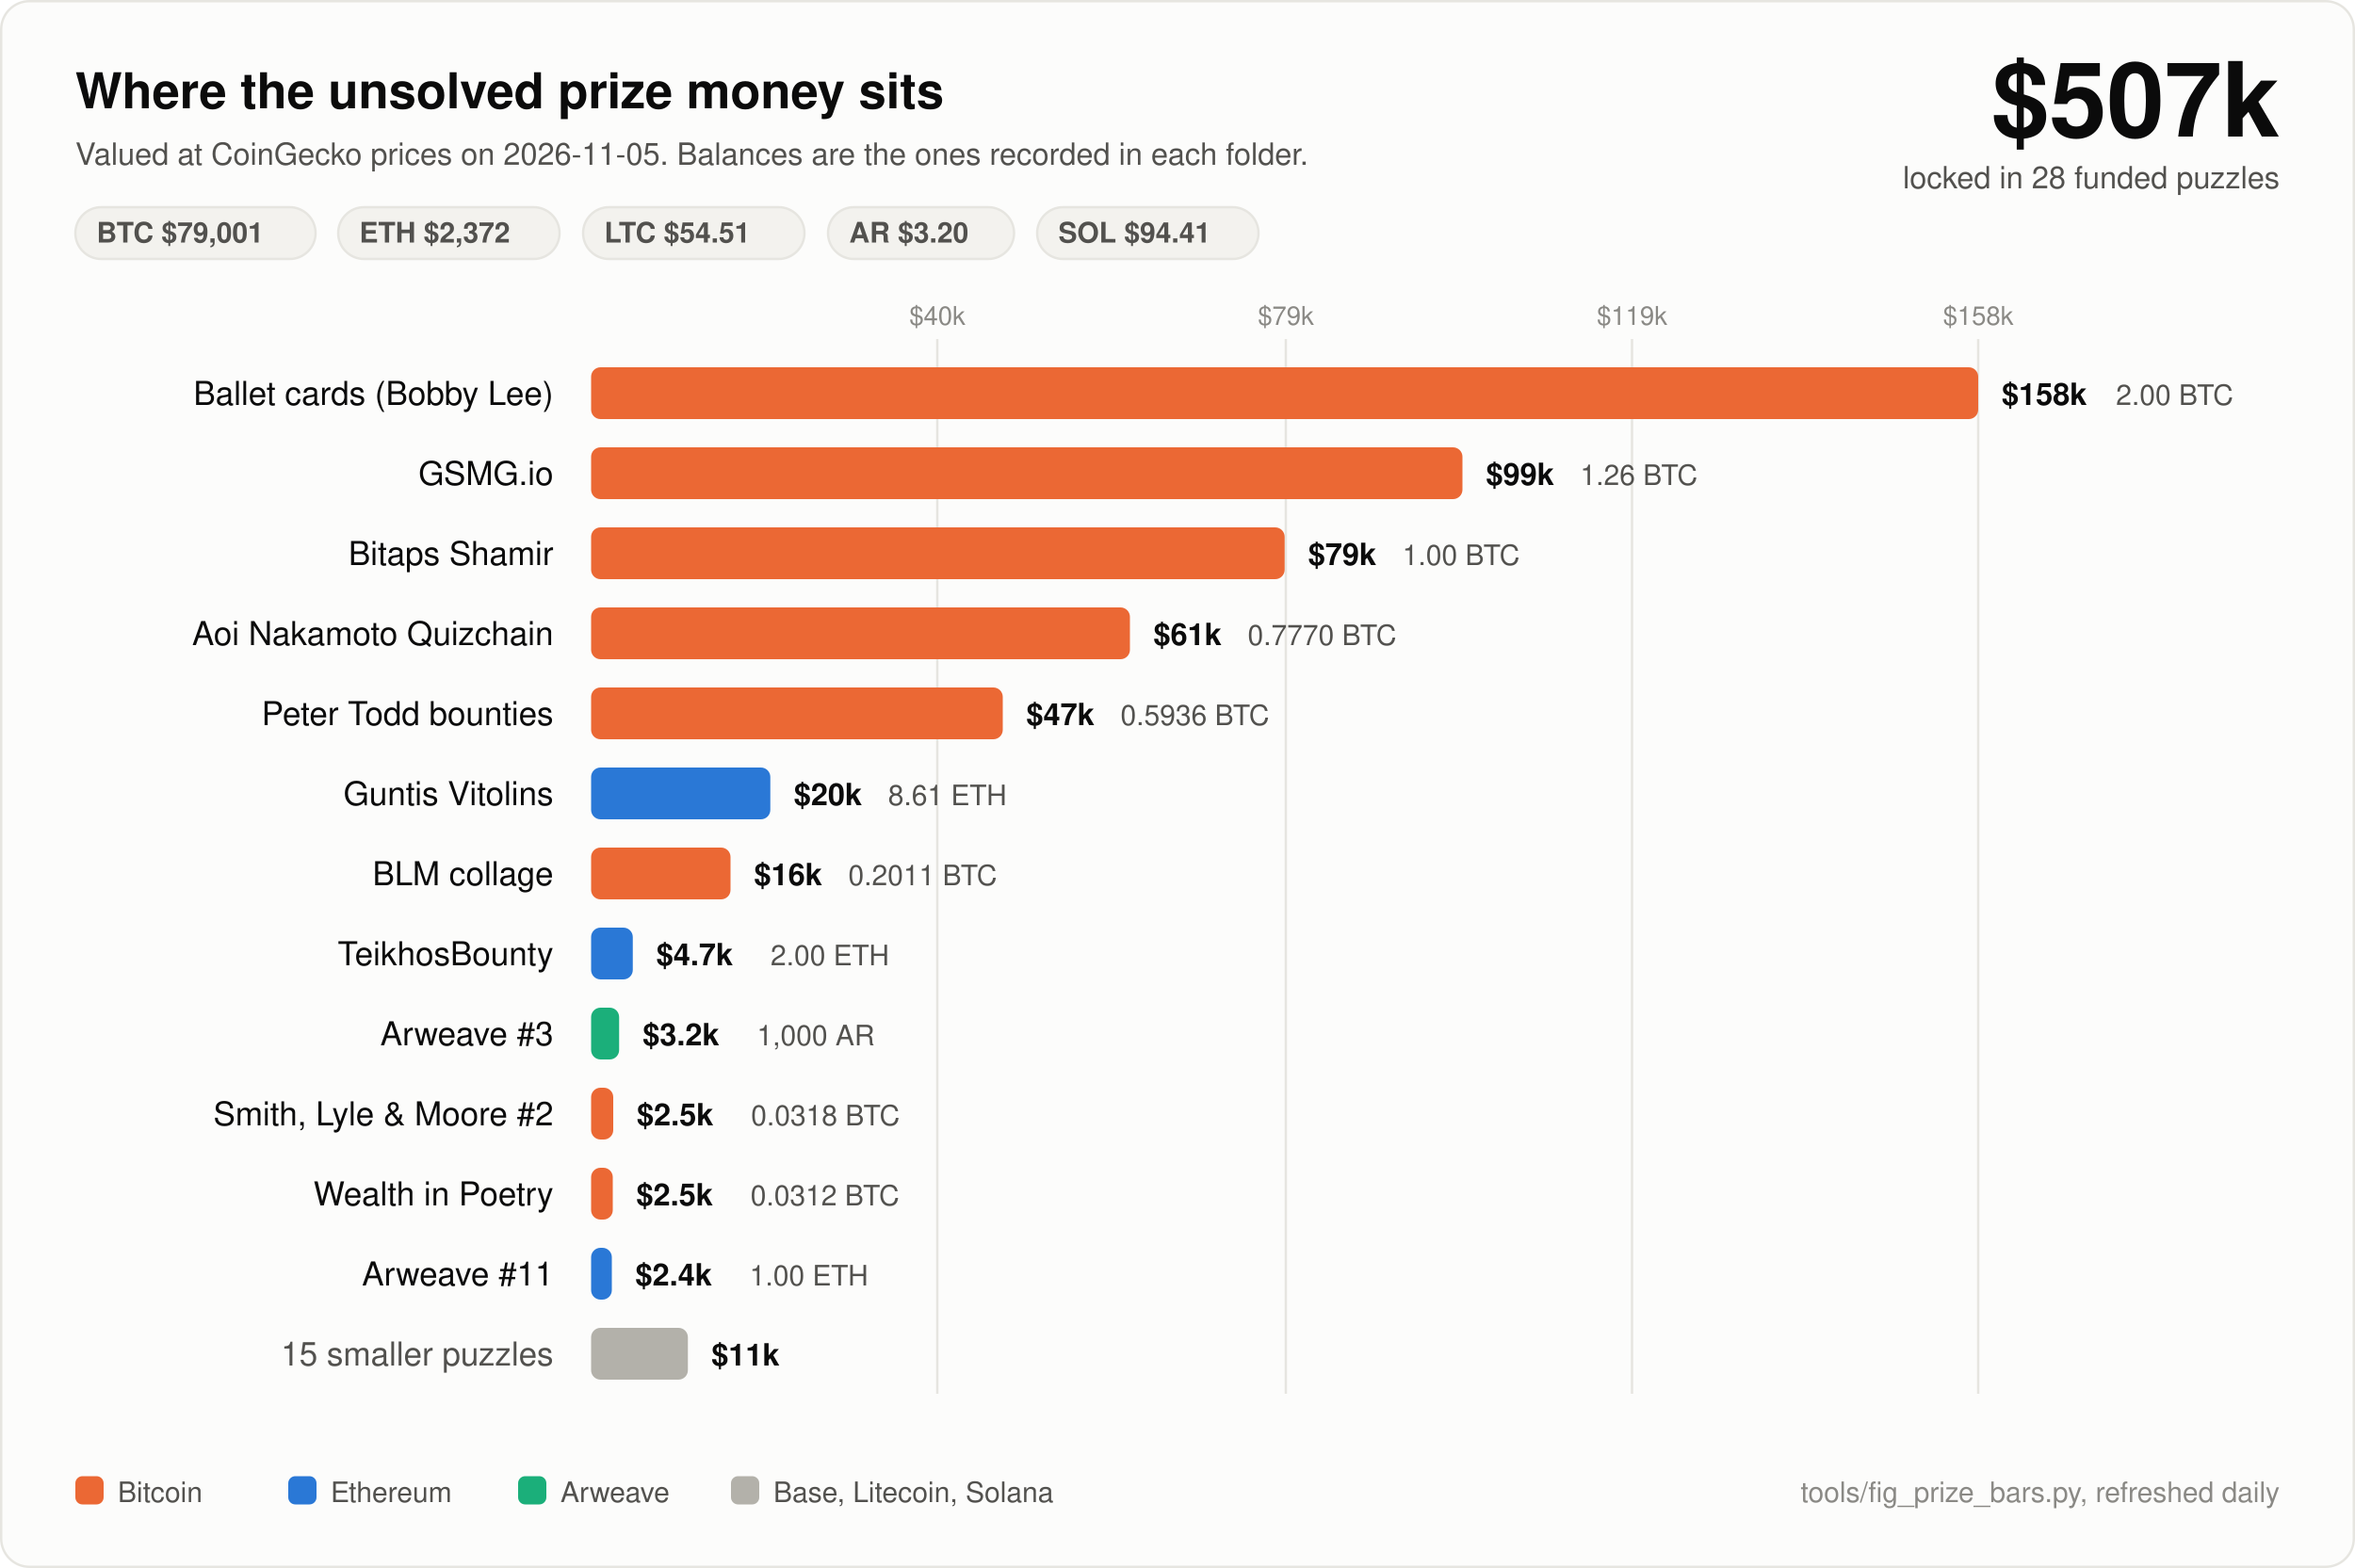
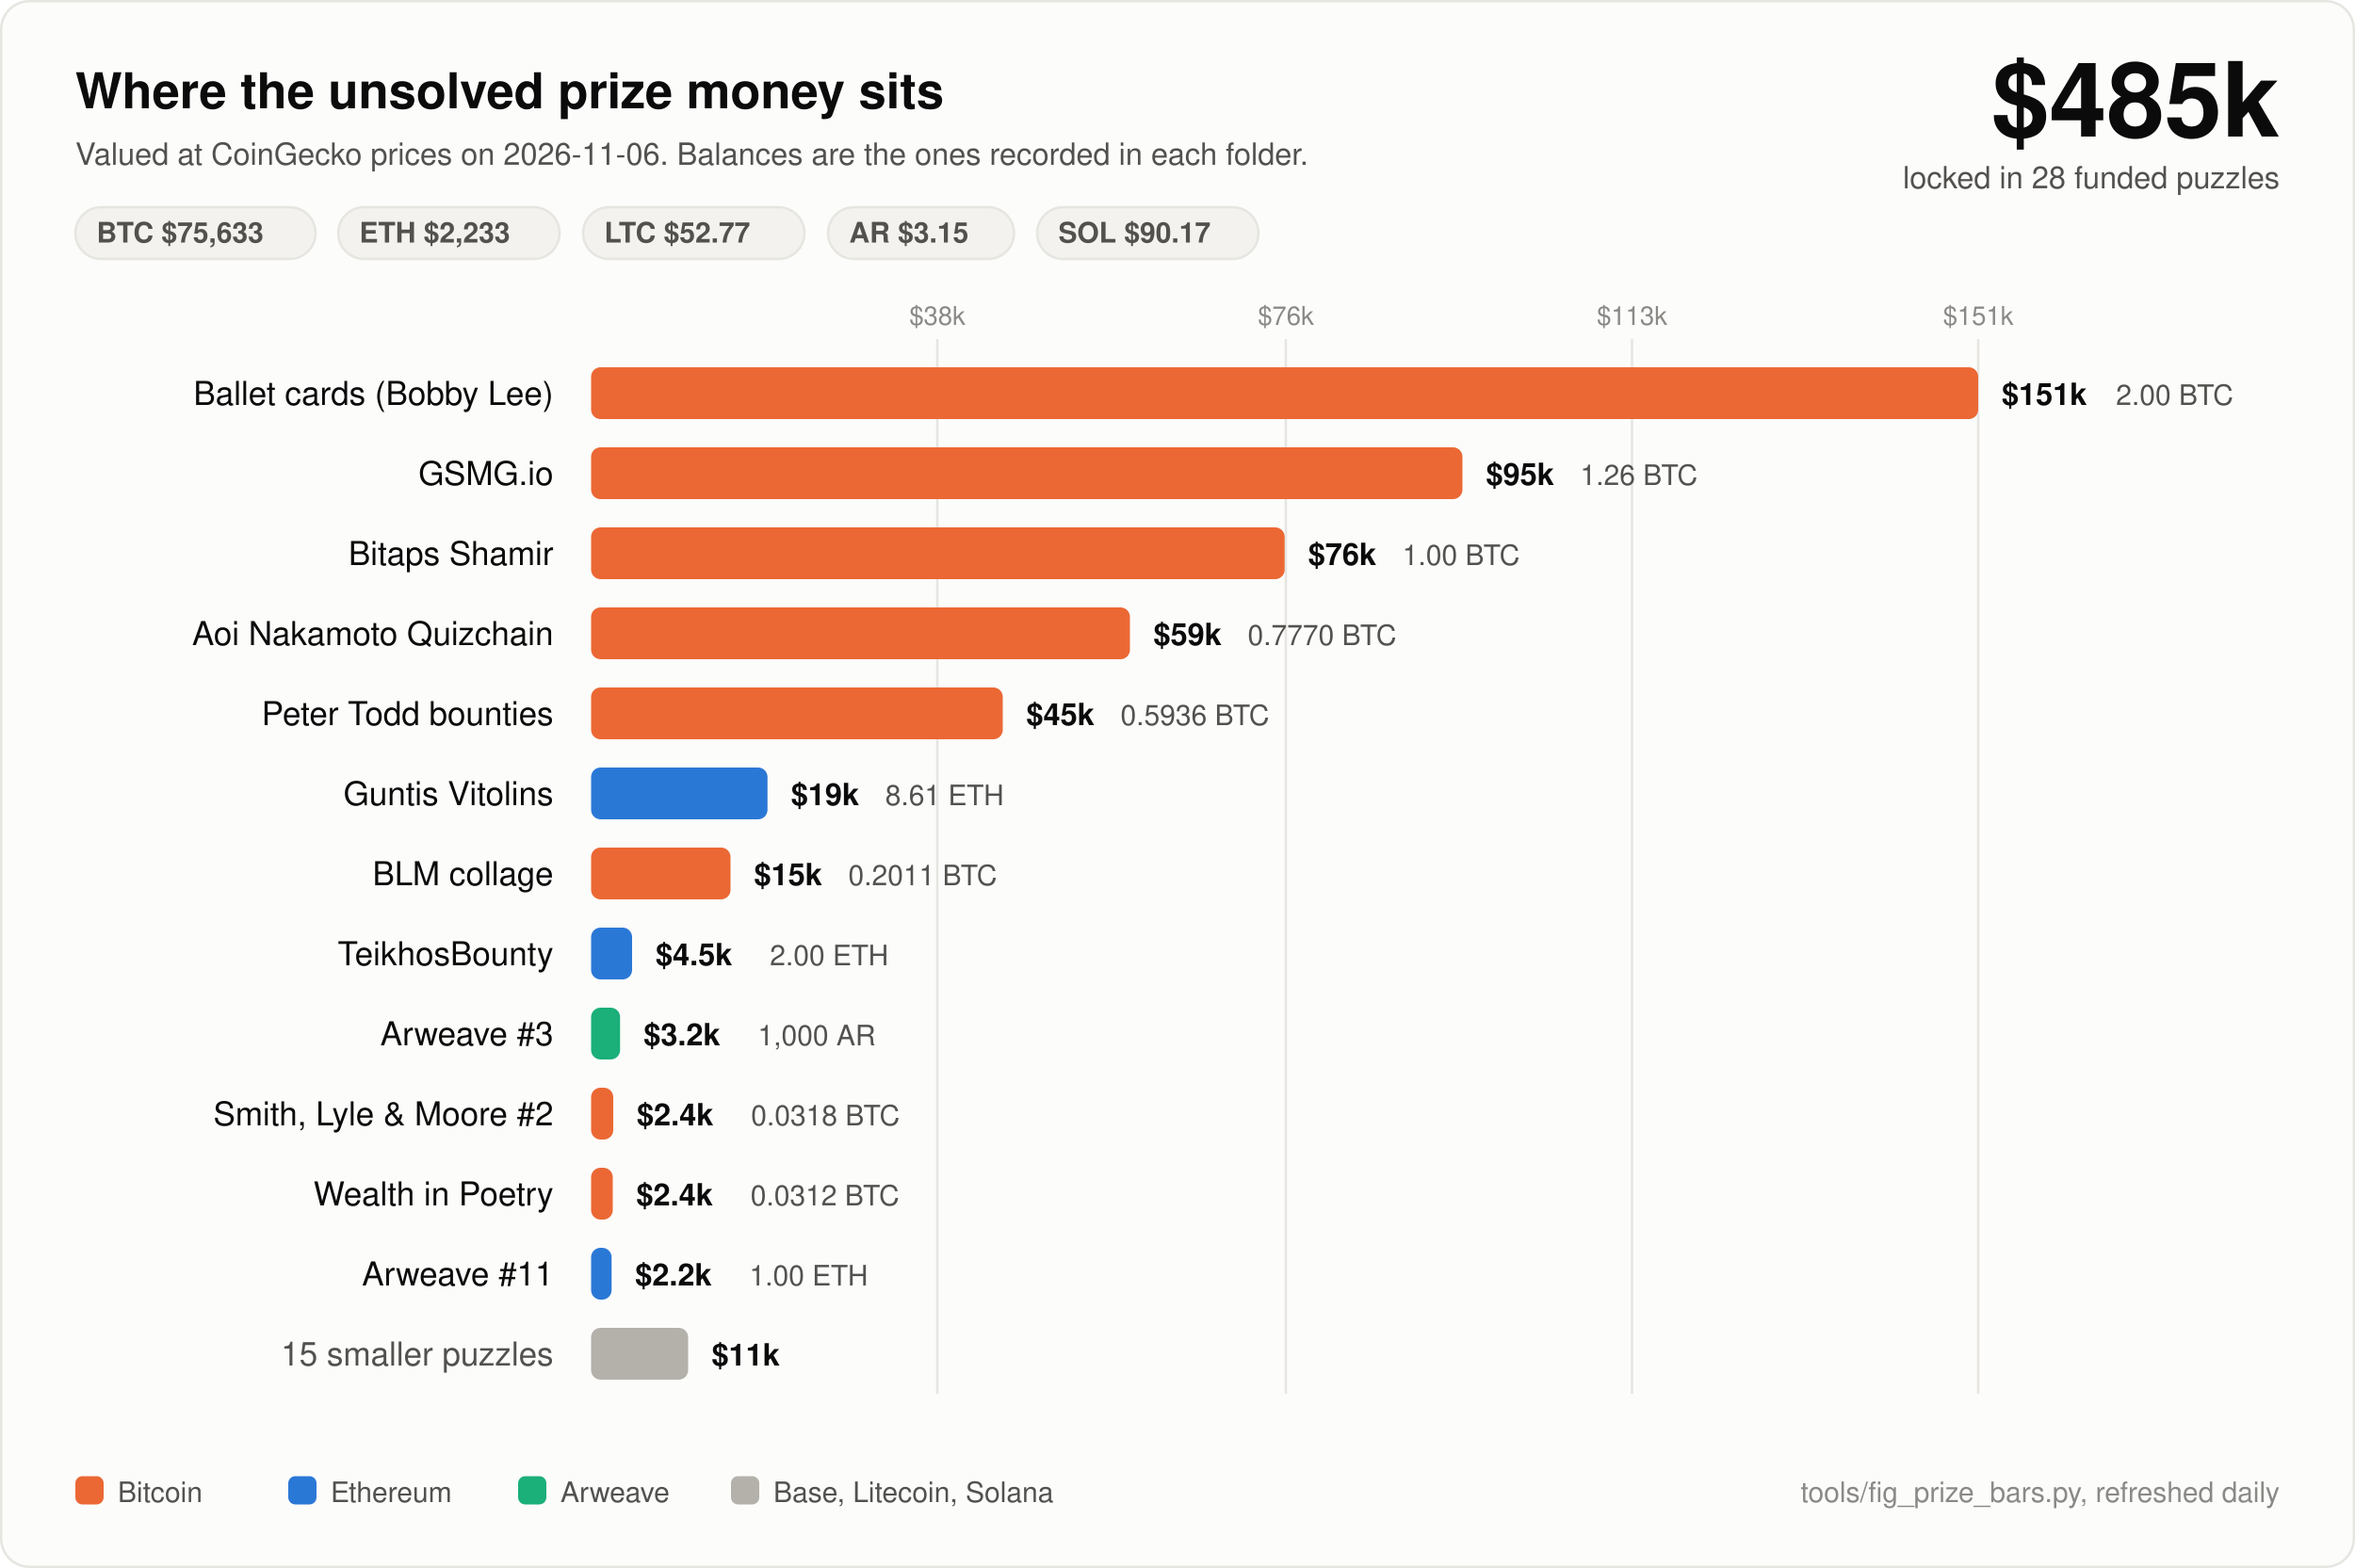
<svg xmlns="http://www.w3.org/2000/svg" width="1000" height="666" viewBox="0 0 1000 666" font-family="ui-sans-serif, -apple-system, Segoe UI, Helvetica, Arial, sans-serif">
  <rect x="0.5" y="0.5" width="999" height="665" rx="12" fill="#fcfcfb" stroke="#e6e5e0" />
  <text x="32" y="46" fill="#0b0b0b" font-size="21" font-weight="700">Where the unsolved prize money sits</text>
-   <text x="32" y="70" fill="#52514e" font-size="13">Valued at CoinGecko prices on 2026-11-05. Balances are the ones recorded in each folder.</text>
-   <text x="968" y="58" fill="#0b0b0b" font-size="44" font-weight="700" text-anchor="end">$507k</text>
+   <text x="32" y="70" fill="#52514e" font-size="13">Valued at CoinGecko prices on 2026-11-06. Balances are the ones recorded in each folder.</text>
+   <text x="968" y="58" fill="#0b0b0b" font-size="44" font-weight="700" text-anchor="end">$485k</text>
  <text x="968" y="80" fill="#52514e" font-size="13" text-anchor="end">locked in 28 funded puzzles</text>
  <rect x="32" y="88" width="102" height="22" rx="11" fill="#f3f2ee" stroke="#e6e5e0" />
-   <text x="41" y="103" fill="#52514e" font-size="12" font-weight="600">BTC $79,001</text>
+   <text x="41" y="103" fill="#52514e" font-size="12" font-weight="600">BTC $75,633</text>
  <rect x="143.6" y="88" width="94" height="22" rx="11" fill="#f3f2ee" stroke="#e6e5e0" />
-   <text x="152.6" y="103" fill="#52514e" font-size="12" font-weight="600">ETH $2,372</text>
+   <text x="152.6" y="103" fill="#52514e" font-size="12" font-weight="600">ETH $2,233</text>
  <rect x="247.6" y="88" width="94" height="22" rx="11" fill="#f3f2ee" stroke="#e6e5e0" />
-   <text x="256.6" y="103" fill="#52514e" font-size="12" font-weight="600">LTC $54.51</text>
+   <text x="256.6" y="103" fill="#52514e" font-size="12" font-weight="600">LTC $52.77</text>
  <rect x="351.6" y="88" width="79" height="22" rx="11" fill="#f3f2ee" stroke="#e6e5e0" />
-   <text x="360.6" y="103" fill="#52514e" font-size="12" font-weight="600">AR $3.20</text>
+   <text x="360.6" y="103" fill="#52514e" font-size="12" font-weight="600">AR $3.15</text>
  <rect x="440.4" y="88" width="94" height="22" rx="11" fill="#f3f2ee" stroke="#e6e5e0" />
-   <text x="449.4" y="103" fill="#52514e" font-size="12" font-weight="600">SOL $94.41</text>
+   <text x="449.4" y="103" fill="#52514e" font-size="12" font-weight="600">SOL $90.17</text>
  <line x1="398" y1="144" x2="398" y2="592" stroke="#e6e5e0" stroke-width="1" />
-   <text x="398" y="138" fill="#8a8985" font-size="11" text-anchor="middle">$40k</text>
+   <text x="398" y="138" fill="#8a8985" font-size="11" text-anchor="middle">$38k</text>
  <line x1="546" y1="144" x2="546" y2="592" stroke="#e6e5e0" stroke-width="1" />
-   <text x="546" y="138" fill="#8a8985" font-size="11" text-anchor="middle">$79k</text>
+   <text x="546" y="138" fill="#8a8985" font-size="11" text-anchor="middle">$76k</text>
  <line x1="693" y1="144" x2="693" y2="592" stroke="#e6e5e0" stroke-width="1" />
-   <text x="693" y="138" fill="#8a8985" font-size="11" text-anchor="middle">$119k</text>
+   <text x="693" y="138" fill="#8a8985" font-size="11" text-anchor="middle">$113k</text>
  <line x1="840" y1="144" x2="840" y2="592" stroke="#e6e5e0" stroke-width="1" />
-   <text x="840" y="138" fill="#8a8985" font-size="11" text-anchor="middle">$158k</text>
+   <text x="840" y="138" fill="#8a8985" font-size="11" text-anchor="middle">$151k</text>
  <text x="235" y="172" fill="#0b0b0b" font-size="14" text-anchor="end">Ballet cards (Bobby Lee)</text>
  <rect x="251" y="156" width="589.0" height="22" rx="4" fill="#eb6834" />
-   <text x="850.0" y="172" fill="#0b0b0b" font-size="13" font-weight="600">$158k</text>
+   <text x="850.0" y="172" fill="#0b0b0b" font-size="13" font-weight="600">$151k</text>
  <text x="898.5" y="172" fill="#52514e" font-size="12">2.00 BTC</text>
  <text x="235" y="206" fill="#0b0b0b" font-size="14" text-anchor="end">GSMG.io</text>
  <rect x="251" y="190" width="370.0" height="22" rx="4" fill="#eb6834" />
-   <text x="631.0" y="206" fill="#0b0b0b" font-size="13" font-weight="600">$99k</text>
+   <text x="631.0" y="206" fill="#0b0b0b" font-size="13" font-weight="600">$95k</text>
  <text x="671.0" y="206" fill="#52514e" font-size="12">1.26 BTC</text>
  <text x="235" y="240" fill="#0b0b0b" font-size="14" text-anchor="end">Bitaps Shamir</text>
  <rect x="251" y="224" width="294.5" height="22" rx="4" fill="#eb6834" />
-   <text x="555.5" y="240" fill="#0b0b0b" font-size="13" font-weight="600">$79k</text>
+   <text x="555.5" y="240" fill="#0b0b0b" font-size="13" font-weight="600">$76k</text>
  <text x="595.5" y="240" fill="#52514e" font-size="12">1.00 BTC</text>
  <text x="235" y="274" fill="#0b0b0b" font-size="14" text-anchor="end">Aoi Nakamoto Quizchain</text>
  <rect x="251" y="258" width="228.8" height="22" rx="4" fill="#eb6834" />
-   <text x="489.8" y="274" fill="#0b0b0b" font-size="13" font-weight="600">$61k</text>
+   <text x="489.8" y="274" fill="#0b0b0b" font-size="13" font-weight="600">$59k</text>
  <text x="529.8" y="274" fill="#52514e" font-size="12">0.7770 BTC</text>
  <text x="235" y="308" fill="#0b0b0b" font-size="14" text-anchor="end">Peter Todd bounties</text>
  <rect x="251" y="292" width="174.8" height="22" rx="4" fill="#eb6834" />
-   <text x="435.8" y="308" fill="#0b0b0b" font-size="13" font-weight="600">$47k</text>
+   <text x="435.8" y="308" fill="#0b0b0b" font-size="13" font-weight="600">$45k</text>
  <text x="475.8" y="308" fill="#52514e" font-size="12">0.5936 BTC</text>
  <text x="235" y="342" fill="#0b0b0b" font-size="14" text-anchor="end">Guntis Vitolins</text>
-   <rect x="251" y="326" width="76.1" height="22" rx="4" fill="#2a78d6" />
-   <text x="337.1" y="342" fill="#0b0b0b" font-size="13" font-weight="600">$20k</text>
-   <text x="377.1" y="342" fill="#52514e" font-size="12">8.61 ETH</text>
+   <rect x="251" y="326" width="74.9" height="22" rx="4" fill="#2a78d6" />
+   <text x="335.9" y="342" fill="#0b0b0b" font-size="13" font-weight="600">$19k</text>
+   <text x="375.9" y="342" fill="#52514e" font-size="12">8.61 ETH</text>
  <text x="235" y="376" fill="#0b0b0b" font-size="14" text-anchor="end">BLM collage</text>
  <rect x="251" y="360" width="59.2" height="22" rx="4" fill="#eb6834" />
-   <text x="320.2" y="376" fill="#0b0b0b" font-size="13" font-weight="600">$16k</text>
+   <text x="320.2" y="376" fill="#0b0b0b" font-size="13" font-weight="600">$15k</text>
  <text x="360.2" y="376" fill="#52514e" font-size="12">0.2011 BTC</text>
  <text x="235" y="410" fill="#0b0b0b" font-size="14" text-anchor="end">TeikhosBounty</text>
-   <rect x="251" y="394" width="17.7" height="22" rx="4" fill="#2a78d6" />
-   <text x="278.7" y="410" fill="#0b0b0b" font-size="13" font-weight="600">$4.7k</text>
-   <text x="327.2" y="410" fill="#52514e" font-size="12">2.00 ETH</text>
+   <rect x="251" y="394" width="17.4" height="22" rx="4" fill="#2a78d6" />
+   <text x="278.4" y="410" fill="#0b0b0b" font-size="13" font-weight="600">$4.5k</text>
+   <text x="326.9" y="410" fill="#52514e" font-size="12">2.00 ETH</text>
  <text x="235" y="444" fill="#0b0b0b" font-size="14" text-anchor="end">Arweave #3</text>
-   <rect x="251" y="428" width="11.9" height="22" rx="4" fill="#1baf7a" />
-   <text x="272.9" y="444" fill="#0b0b0b" font-size="13" font-weight="600">$3.2k</text>
-   <text x="321.4" y="444" fill="#52514e" font-size="12">1,000 AR</text>
+   <rect x="251" y="428" width="12.3" height="22" rx="4" fill="#1baf7a" />
+   <text x="273.3" y="444" fill="#0b0b0b" font-size="13" font-weight="600">$3.2k</text>
+   <text x="321.8" y="444" fill="#52514e" font-size="12">1,000 AR</text>
  <text x="235" y="478" fill="#0b0b0b" font-size="14" text-anchor="end">Smith, Lyle &amp; Moore #2</text>
  <rect x="251" y="462" width="9.4" height="22" rx="4" fill="#eb6834" />
-   <text x="270.4" y="478" fill="#0b0b0b" font-size="13" font-weight="600">$2.5k</text>
+   <text x="270.4" y="478" fill="#0b0b0b" font-size="13" font-weight="600">$2.4k</text>
  <text x="318.9" y="478" fill="#52514e" font-size="12">0.0318 BTC</text>
  <text x="235" y="512" fill="#0b0b0b" font-size="14" text-anchor="end">Wealth in Poetry</text>
  <rect x="251" y="496" width="9.2" height="22" rx="4" fill="#eb6834" />
-   <text x="270.2" y="512" fill="#0b0b0b" font-size="13" font-weight="600">$2.5k</text>
+   <text x="270.2" y="512" fill="#0b0b0b" font-size="13" font-weight="600">$2.4k</text>
  <text x="318.7" y="512" fill="#52514e" font-size="12">0.0312 BTC</text>
  <text x="235" y="546" fill="#0b0b0b" font-size="14" text-anchor="end">Arweave #11</text>
-   <rect x="251" y="530" width="8.8" height="22" rx="4" fill="#2a78d6" />
-   <text x="269.8" y="546" fill="#0b0b0b" font-size="13" font-weight="600">$2.4k</text>
-   <text x="318.3" y="546" fill="#52514e" font-size="12">1.00 ETH</text>
+   <rect x="251" y="530" width="8.7" height="22" rx="4" fill="#2a78d6" />
+   <text x="269.7" y="546" fill="#0b0b0b" font-size="13" font-weight="600">$2.2k</text>
+   <text x="318.2" y="546" fill="#52514e" font-size="12">1.00 ETH</text>
  <text x="235" y="580" fill="#52514e" font-size="14" text-anchor="end">15 smaller puzzles</text>
-   <rect x="251" y="564" width="41.1" height="22" rx="4" fill="#b3b1aa" />
-   <text x="302.1" y="580" fill="#0b0b0b" font-size="13" font-weight="600">$11k</text>
+   <rect x="251" y="564" width="41.2" height="22" rx="4" fill="#b3b1aa" />
+   <text x="302.2" y="580" fill="#0b0b0b" font-size="13" font-weight="600">$11k</text>
  <rect x="32" y="627" width="12" height="12" rx="3" fill="#eb6834" />
  <text x="50" y="638" fill="#52514e" font-size="12">Bitcoin</text>
  <rect x="122.4" y="627" width="12" height="12" rx="3" fill="#2a78d6" />
  <text x="140.4" y="638" fill="#52514e" font-size="12">Ethereum</text>
  <rect x="220.0" y="627" width="12" height="12" rx="3" fill="#1baf7a" />
  <text x="238.0" y="638" fill="#52514e" font-size="12">Arweave</text>
  <rect x="310.4" y="627" width="12" height="12" rx="3" fill="#b3b1aa" />
  <text x="328.4" y="638" fill="#52514e" font-size="12">Base, Litecoin, Solana</text>
  <text x="968" y="638" fill="#8a8985" font-size="12" text-anchor="end">tools/fig_prize_bars.py, refreshed daily</text>
</svg>
